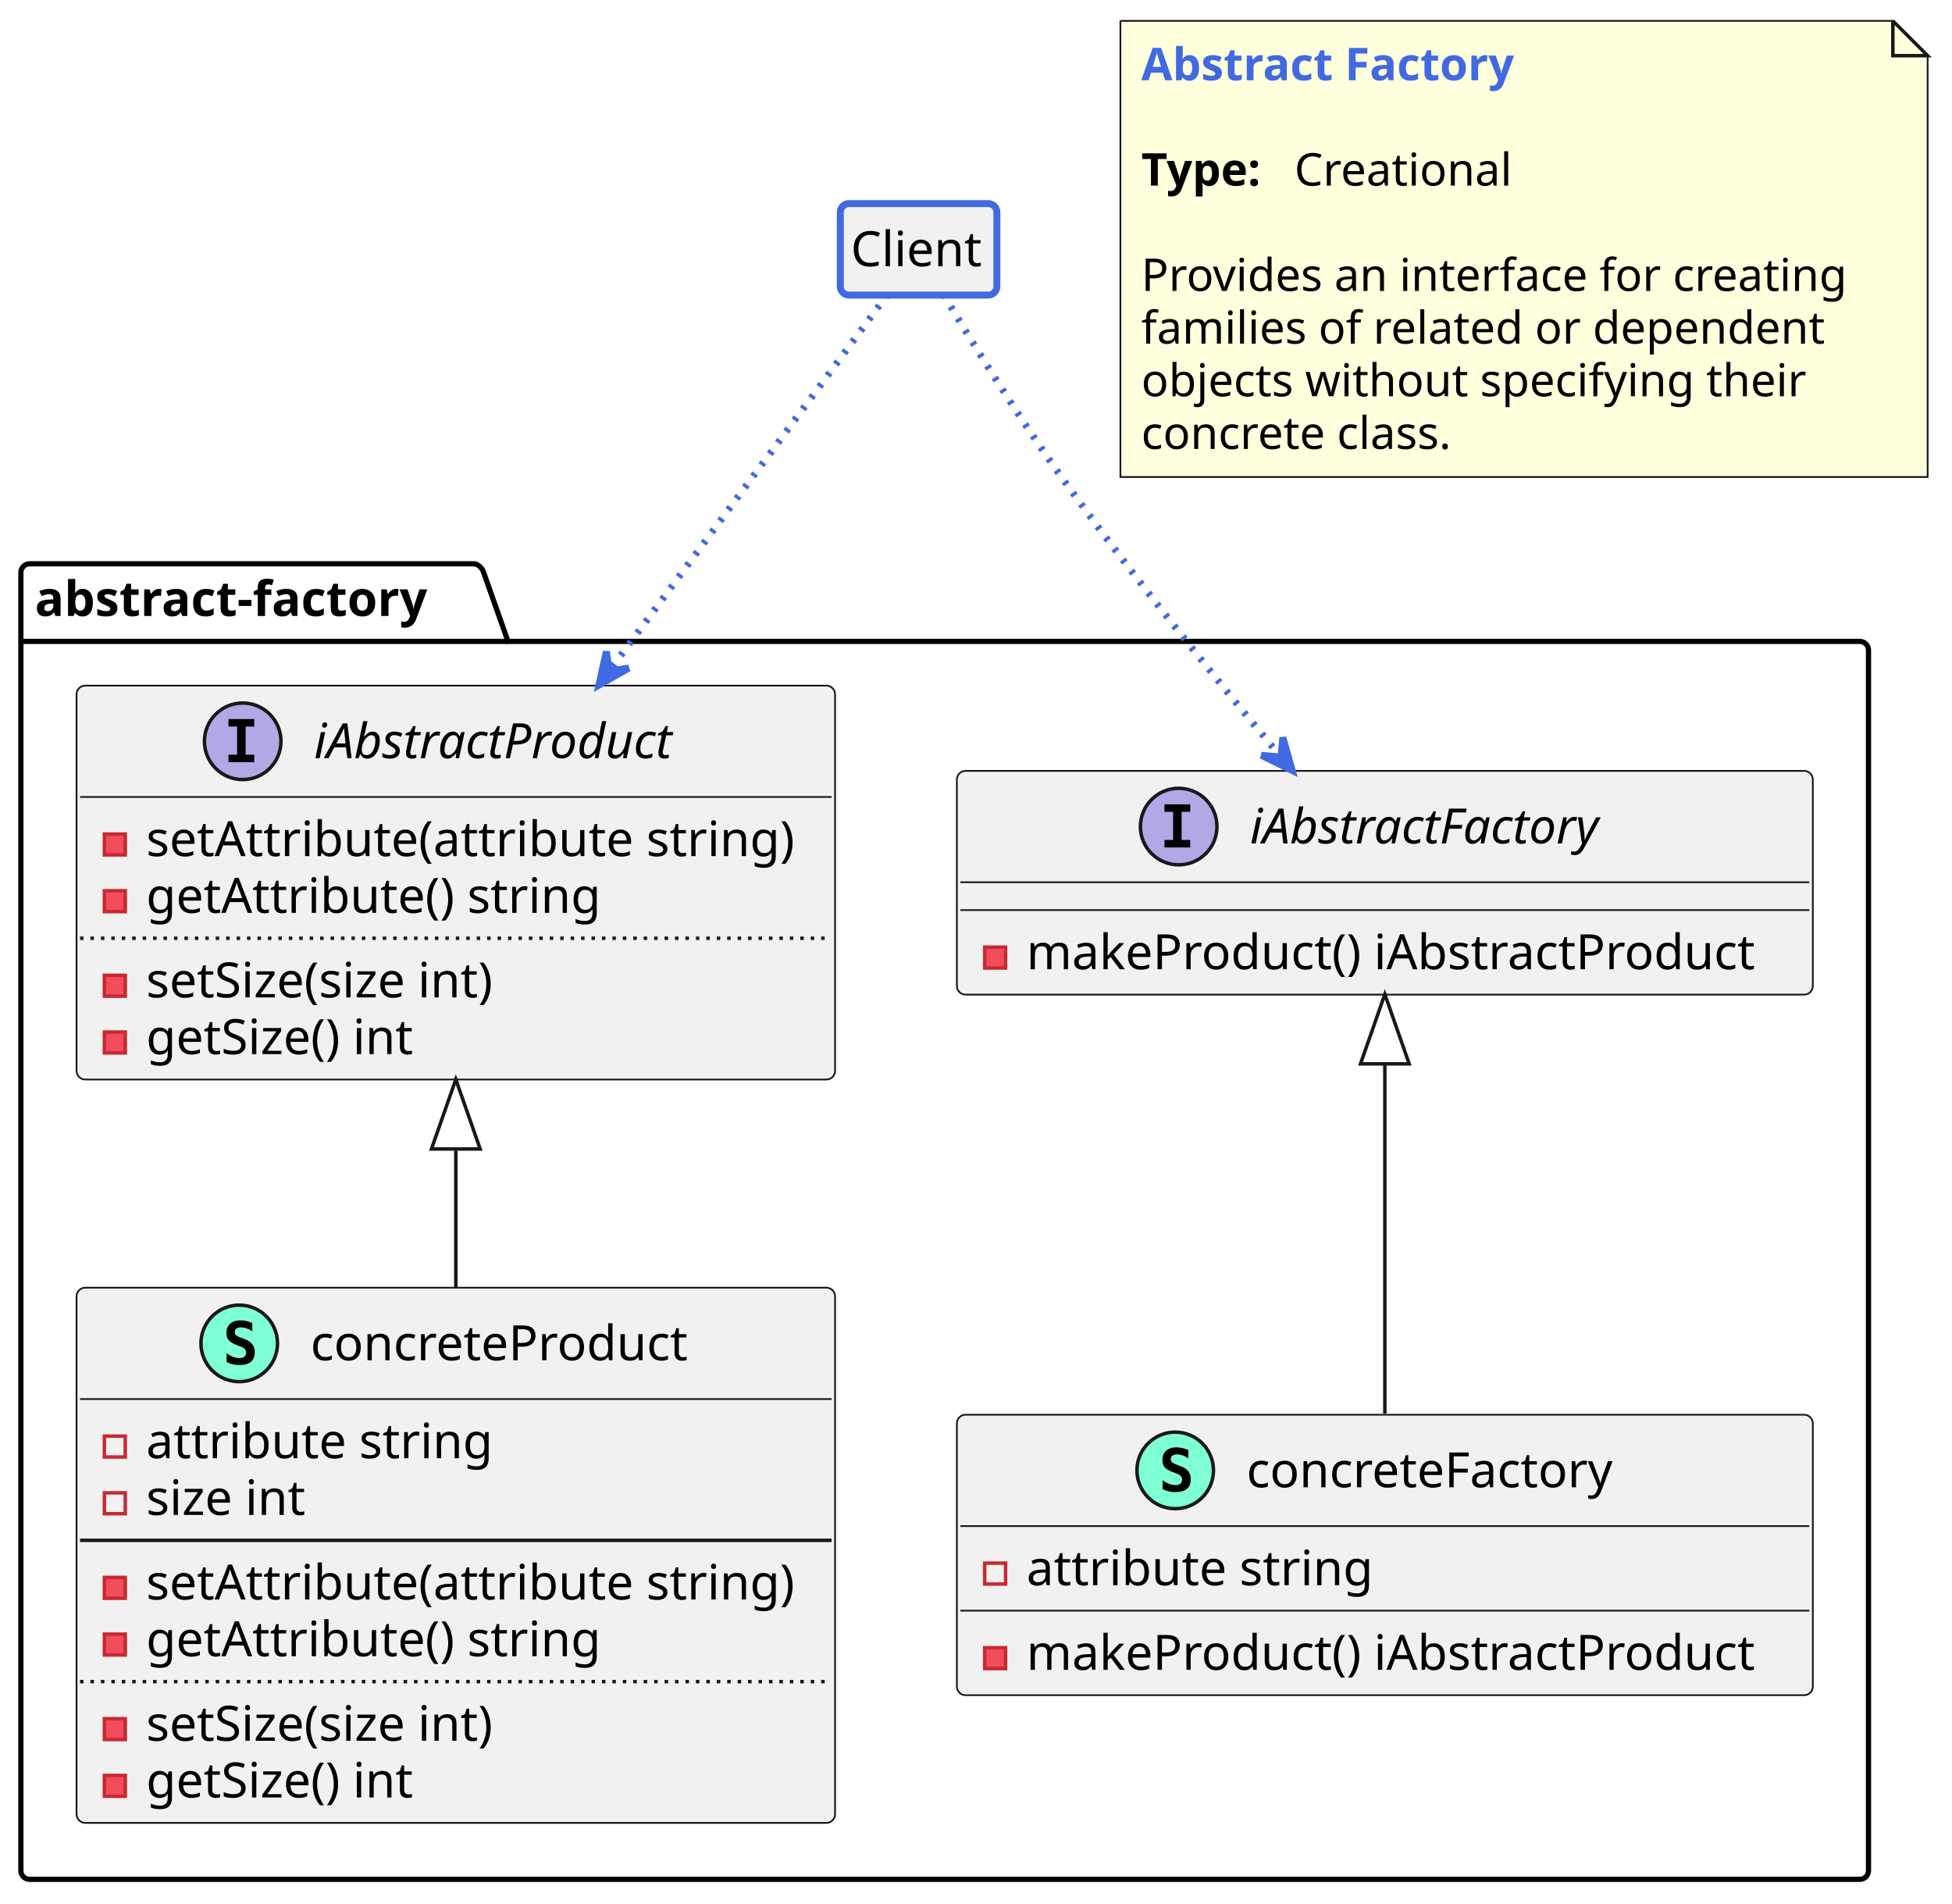
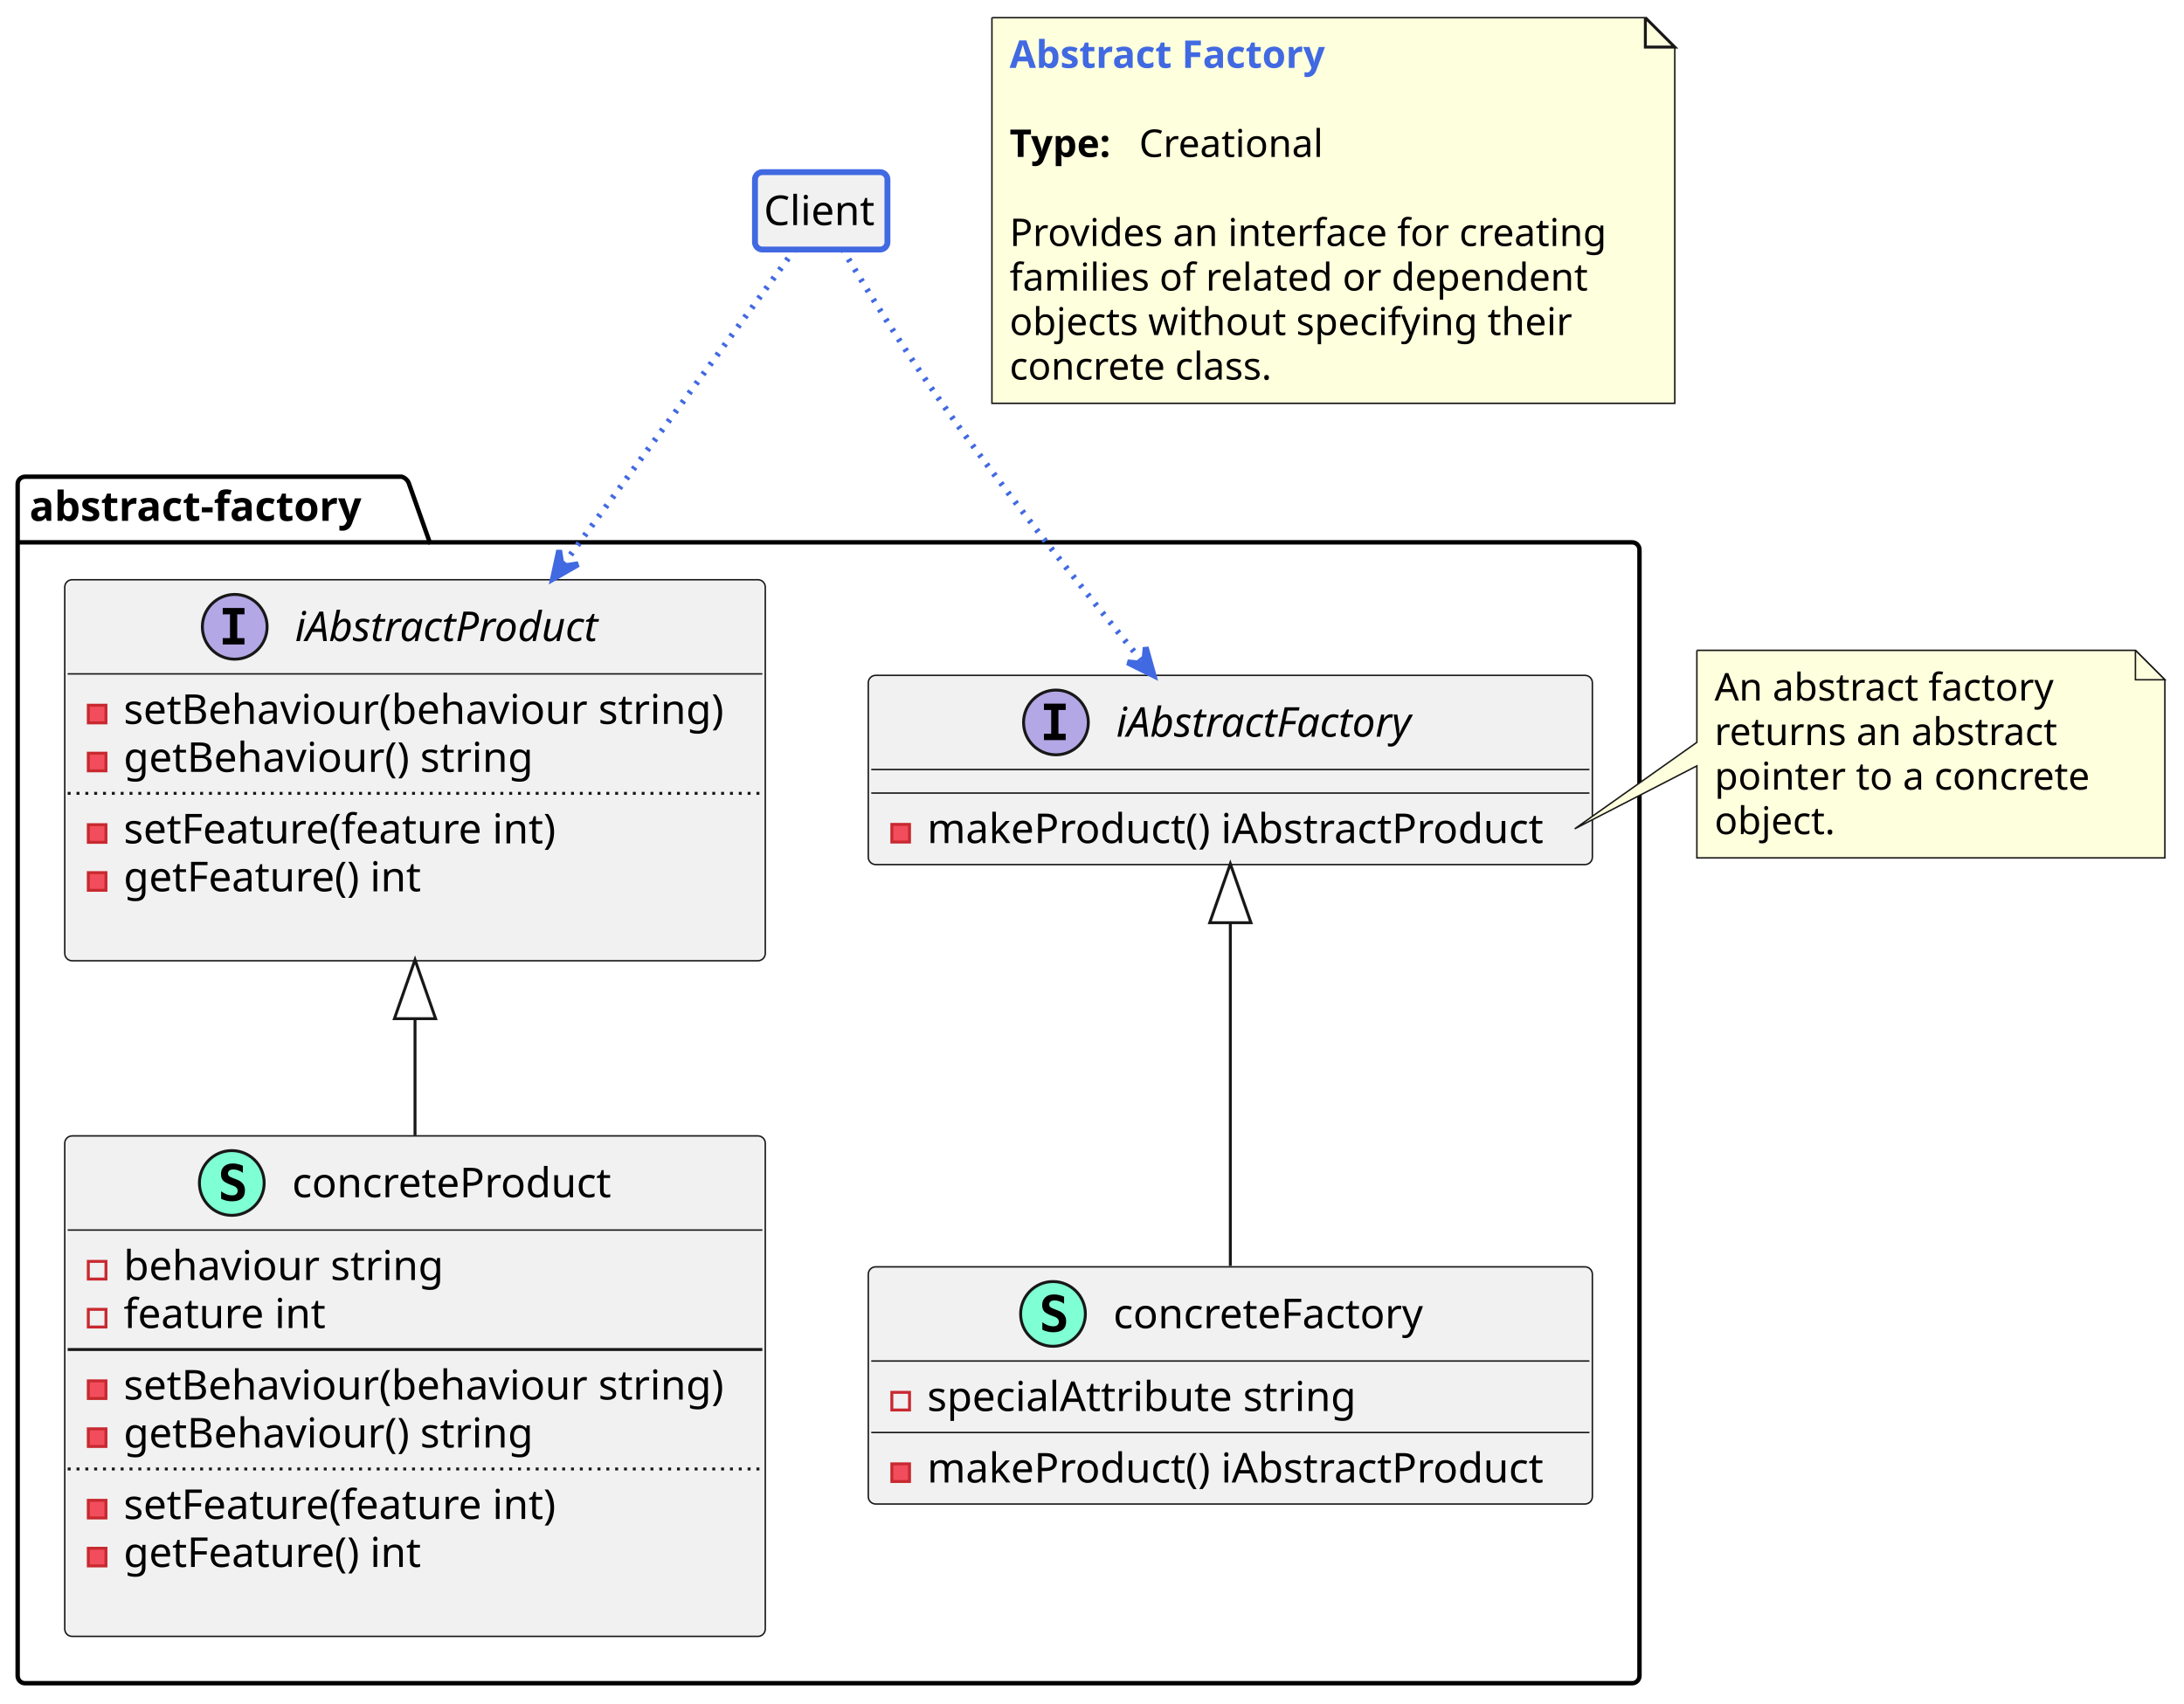
- <svg xmlns="http://www.w3.org/2000/svg" contentStyleType="text/css" height="547px" preserveAspectRatio="none" style="width:561px;height:547px;background:#FFFFFF;" version="1.1" viewBox="0 0 561 547" width="561px" zoomAndPan="magnify">
+ <svg xmlns="http://www.w3.org/2000/svg" contentStyleType="text/css" height="579px" preserveAspectRatio="none" style="width:742px;height:579px;background:#FFFFFF;" version="1.1" viewBox="0 0 742 579" width="742px" zoomAndPan="magnify">
  <defs />
  <g>
    <g id="cluster_abstract-factory">
-       <path d="M8.5,162 L136.5,162 A3.75,3.75 0 0 1 139,164.5 L146,184.297 L534.5,184.297 A2.5,2.5 0 0 1 537,186.797 L537,537.5 A2.5,2.5 0 0 1 534.5,540 L8.5,540 A2.5,2.5 0 0 1 6,537.5 L6,164.5 A2.5,2.5 0 0 1 8.5,162 " fill="none" style="stroke:#000000;stroke-width:1.5;" />
+       <path d="M8.5,162 L136.5,162 A3.75,3.75 0 0 1 139,164.5 L146,184.297 L554.5,184.297 A2.5,2.5 0 0 1 557,186.797 L557,569.5 A2.5,2.5 0 0 1 554.5,572 L8.5,572 A2.5,2.5 0 0 1 6,569.5 L6,164.5 A2.5,2.5 0 0 1 8.5,162 " fill="none" style="stroke:#000000;stroke-width:1.5;" />
      <line style="stroke:#000000;stroke-width:1.5;" x1="6" x2="146" y1="184.297" y2="184.297" />
      <text fill="#000000" font-family="sans-serif" font-size="14" font-weight="bold" lengthAdjust="spacing" textLength="127" x="10" y="176.995">abstract-factory</text>
    </g>
-     <g id="elem_abstract-factory.concreteFactory">
-       <rect codeLine="7" fill="#F1F1F1" height="80.594" id="abstract-factory.concreteFactory" rx="2.5" ry="2.5" style="stroke:#181818;stroke-width:0.5;" width="246" x="275" y="406.5" />
-       <ellipse cx="337.75" cy="422.5" fill="#7FFFD4" rx="11" ry="11" style="stroke:#181818;stroke-width:1.0;" />
-       <path d="M337.234,423.062 Q335.375,422.359 334.719,421.594 Q334.078,420.812 334.078,419.5 Q334.078,417.812 335.156,416.844 Q336.234,415.875 338.109,415.875 Q338.969,415.875 339.812,416.078 Q340.672,416.266 341.516,416.656 L341.516,419.047 Q340.734,418.484 339.906,418.203 Q339.094,417.906 338.297,417.906 Q337.422,417.906 336.938,418.266 Q336.469,418.625 336.469,419.281 Q336.469,419.797 336.812,420.141 Q337.156,420.469 338.25,420.875 L339.312,421.281 Q340.797,421.828 341.5,422.734 Q342.219,423.641 342.219,425.016 Q342.219,426.891 341.109,427.812 Q340,428.734 337.75,428.734 Q336.828,428.734 335.906,428.516 Q334.984,428.297 334.125,427.875 L334.125,425.344 Q335.094,426.031 336.016,426.375 Q336.938,426.719 337.828,426.719 Q338.734,426.719 339.234,426.312 Q339.734,425.891 339.734,425.156 Q339.734,424.594 339.391,424.188 Q339.062,423.766 338.438,423.516 L337.234,423.062 Z " fill="#000000" />
-       <text fill="#000000" font-family="sans-serif" font-size="14" lengthAdjust="spacing" textLength="112" x="358.25" y="427.347">concreteFactory</text>
-       <line style="stroke:#181818;stroke-width:0.5;" x1="276" x2="520" y1="438.5" y2="438.5" />
-       <rect fill="none" height="6" style="stroke:#C82930;stroke-width:1.0;" width="6" x="283" y="449.148" />
-       <text fill="#000000" font-family="sans-serif" font-size="14" lengthAdjust="spacing" textLength="101" x="295" y="455.495">attribute string</text>
-       <line style="stroke:#181818;stroke-width:0.5;" x1="276" x2="520" y1="462.797" y2="462.797" />
-       <rect fill="#F24D5C" height="6" style="stroke:#C82930;stroke-width:1.0;" width="6" x="283" y="473.445" />
-       <text fill="#000000" font-family="sans-serif" font-size="14" lengthAdjust="spacing" textLength="220" x="295" y="479.792">makeProduct() iAbstractProduct</text>
+     <g id="elem_abstract-factory.iAbstractProduct">
+       <rect codeLine="7" fill="#F1F1F1" height="129.484" id="abstract-factory.iAbstractProduct" rx="2.5" ry="2.5" style="stroke:#181818;stroke-width:0.5;" width="238" x="22" y="197" />
+       <ellipse cx="79.75" cy="213" fill="#B4A7E5" rx="11" ry="11" style="stroke:#181818;stroke-width:1.0;" />
+       <path d="M75.672,208.766 L75.672,206.609 L83.062,206.609 L83.062,208.766 L80.594,208.766 L80.594,216.844 L83.062,216.844 L83.062,219 L75.672,219 L75.672,216.844 L78.141,216.844 L78.141,208.766 L75.672,208.766 Z " fill="#000000" />
+       <text fill="#000000" font-family="sans-serif" font-size="14" font-style="italic" lengthAdjust="spacing" textLength="114" x="100.25" y="217.847">iAbstractProduct</text>
+       <line style="stroke:#181818;stroke-width:0.5;" x1="23" x2="259" y1="229" y2="229" />
+       <rect fill="#F24D5C" height="6" style="stroke:#C82930;stroke-width:1.0;" width="6" x="30" y="239.648" />
+       <text fill="#000000" font-family="sans-serif" font-size="14" lengthAdjust="spacing" textLength="212" x="42" y="245.995">setBehaviour(behaviour string)</text>
+       <rect fill="#F24D5C" height="6" style="stroke:#C82930;stroke-width:1.0;" width="6" x="30" y="255.945" />
+       <text fill="#000000" font-family="sans-serif" font-size="14" lengthAdjust="spacing" textLength="145" x="42" y="262.292">getBehaviour() string</text>
+       <line style="stroke:#181818;stroke-width:1.0;stroke-dasharray:1.0,2.0;" x1="23" x2="259" y1="269.594" y2="269.594" />
+       <rect fill="#F24D5C" height="6" style="stroke:#C82930;stroke-width:1.0;" width="6" x="30" y="280.242" />
+       <text fill="#000000" font-family="sans-serif" font-size="14" lengthAdjust="spacing" textLength="155" x="42" y="286.589">setFeature(feature int)</text>
+       <rect fill="#F24D5C" height="6" style="stroke:#C82930;stroke-width:1.0;" width="6" x="30" y="296.539" />
+       <text fill="#000000" font-family="sans-serif" font-size="14" lengthAdjust="spacing" textLength="107" x="42" y="302.886">getFeature() int</text>
+       <text fill="#000000" font-family="sans-serif" font-size="14" lengthAdjust="spacing" textLength="4" x="42" y="319.183"> </text>
+     </g>
+     <g id="elem_abstract-factory.iAbstractFactory">
+       <rect codeLine="15" fill="#F1F1F1" height="64.297" id="abstract-factory.iAbstractFactory" rx="2.5" ry="2.5" style="stroke:#181818;stroke-width:0.5;" width="246" x="295" y="229.5" />
+       <ellipse cx="358.75" cy="245.5" fill="#B4A7E5" rx="11" ry="11" style="stroke:#181818;stroke-width:1.0;" />
+       <path d="M354.672,241.266 L354.672,239.109 L362.062,239.109 L362.062,241.266 L359.594,241.266 L359.594,249.344 L362.062,249.344 L362.062,251.5 L354.672,251.5 L354.672,249.344 L357.141,249.344 L357.141,241.266 L354.672,241.266 Z " fill="#000000" />
+       <text fill="#000000" font-family="sans-serif" font-size="14" font-style="italic" lengthAdjust="spacing" textLength="110" x="379.25" y="250.347">iAbstractFactory</text>
+       <line style="stroke:#181818;stroke-width:0.5;" x1="296" x2="540" y1="261.5" y2="261.5" />
+       <line style="stroke:#181818;stroke-width:0.5;" x1="296" x2="540" y1="269.5" y2="269.5" />
+       <rect fill="#F24D5C" height="6" style="stroke:#C82930;stroke-width:1.0;" width="6" x="303" y="280.148" />
+       <text fill="#000000" font-family="sans-serif" font-size="14" lengthAdjust="spacing" textLength="220" x="315" y="286.495">makeProduct() iAbstractProduct</text>
    </g>
    <g id="elem_abstract-factory.concreteProduct">
-       <rect codeLine="13" fill="#F1F1F1" height="153.781" id="abstract-factory.concreteProduct" rx="2.5" ry="2.5" style="stroke:#181818;stroke-width:0.5;" width="218" x="22" y="370" />
-       <ellipse cx="68.75" cy="386" fill="#7FFFD4" rx="11" ry="11" style="stroke:#181818;stroke-width:1.0;" />
-       <path d="M68.234,386.562 Q66.375,385.859 65.719,385.094 Q65.078,384.312 65.078,383 Q65.078,381.312 66.156,380.344 Q67.234,379.375 69.109,379.375 Q69.969,379.375 70.812,379.578 Q71.672,379.766 72.516,380.156 L72.516,382.547 Q71.734,381.984 70.906,381.703 Q70.094,381.406 69.297,381.406 Q68.422,381.406 67.938,381.766 Q67.469,382.125 67.469,382.781 Q67.469,383.297 67.812,383.641 Q68.156,383.969 69.25,384.375 L70.312,384.781 Q71.797,385.328 72.5,386.234 Q73.219,387.141 73.219,388.516 Q73.219,390.391 72.109,391.312 Q71,392.234 68.75,392.234 Q67.828,392.234 66.906,392.016 Q65.984,391.797 65.125,391.375 L65.125,388.844 Q66.094,389.531 67.016,389.875 Q67.938,390.219 68.828,390.219 Q69.734,390.219 70.234,389.812 Q70.734,389.391 70.734,388.656 Q70.734,388.094 70.391,387.688 Q70.062,387.266 69.438,387.016 L68.234,386.562 Z " fill="#000000" />
-       <text fill="#000000" font-family="sans-serif" font-size="14" lengthAdjust="spacing" textLength="116" x="89.25" y="390.847">concreteProduct</text>
-       <line style="stroke:#181818;stroke-width:0.5;" x1="23" x2="239" y1="402" y2="402" />
-       <rect fill="none" height="6" style="stroke:#C82930;stroke-width:1.0;" width="6" x="30" y="412.648" />
-       <text fill="#000000" font-family="sans-serif" font-size="14" lengthAdjust="spacing" textLength="101" x="42" y="418.995">attribute string</text>
-       <rect fill="none" height="6" style="stroke:#C82930;stroke-width:1.0;" width="6" x="30" y="428.945" />
-       <text fill="#000000" font-family="sans-serif" font-size="14" lengthAdjust="spacing" textLength="49" x="42" y="435.292">size int</text>
-       <line style="stroke:#181818;stroke-width:1.0;" x1="23" x2="239" y1="442.594" y2="442.594" />
-       <rect fill="#F24D5C" height="6" style="stroke:#C82930;stroke-width:1.0;" width="6" x="30" y="453.242" />
-       <text fill="#000000" font-family="sans-serif" font-size="14" lengthAdjust="spacing" textLength="192" x="42" y="459.589">setAttribute(attribute string)</text>
-       <rect fill="#F24D5C" height="6" style="stroke:#C82930;stroke-width:1.0;" width="6" x="30" y="469.539" />
-       <text fill="#000000" font-family="sans-serif" font-size="14" lengthAdjust="spacing" textLength="135" x="42" y="475.886">getAttribute() string</text>
-       <line style="stroke:#181818;stroke-width:1.0;stroke-dasharray:1.0,2.0;" x1="23" x2="239" y1="483.188" y2="483.188" />
-       <rect fill="#F24D5C" height="6" style="stroke:#C82930;stroke-width:1.0;" width="6" x="30" y="493.836" />
-       <text fill="#000000" font-family="sans-serif" font-size="14" lengthAdjust="spacing" textLength="110" x="42" y="500.183">setSize(size int)</text>
-       <rect fill="#F24D5C" height="6" style="stroke:#C82930;stroke-width:1.0;" width="6" x="30" y="510.133" />
-       <text fill="#000000" font-family="sans-serif" font-size="14" lengthAdjust="spacing" textLength="83" x="42" y="516.48">getSize() int</text>
+       <rect codeLine="19" fill="#F1F1F1" height="170.078" id="abstract-factory.concreteProduct" rx="2.5" ry="2.5" style="stroke:#181818;stroke-width:0.5;" width="238" x="22" y="386" />
+       <ellipse cx="78.75" cy="402" fill="#7FFFD4" rx="11" ry="11" style="stroke:#181818;stroke-width:1.0;" />
+       <path d="M78.234,402.562 Q76.375,401.859 75.719,401.094 Q75.078,400.312 75.078,399 Q75.078,397.312 76.156,396.344 Q77.234,395.375 79.109,395.375 Q79.969,395.375 80.812,395.578 Q81.672,395.766 82.516,396.156 L82.516,398.547 Q81.734,397.984 80.906,397.703 Q80.094,397.406 79.297,397.406 Q78.422,397.406 77.938,397.766 Q77.469,398.125 77.469,398.781 Q77.469,399.297 77.812,399.641 Q78.156,399.969 79.25,400.375 L80.312,400.781 Q81.797,401.328 82.5,402.234 Q83.219,403.141 83.219,404.516 Q83.219,406.391 82.109,407.312 Q81,408.234 78.75,408.234 Q77.828,408.234 76.906,408.016 Q75.984,407.797 75.125,407.375 L75.125,404.844 Q76.094,405.531 77.016,405.875 Q77.938,406.219 78.828,406.219 Q79.734,406.219 80.234,405.812 Q80.734,405.391 80.734,404.656 Q80.734,404.094 80.391,403.688 Q80.062,403.266 79.438,403.016 L78.234,402.562 Z " fill="#000000" />
+       <text fill="#000000" font-family="sans-serif" font-size="14" lengthAdjust="spacing" textLength="116" x="99.25" y="406.847">concreteProduct</text>
+       <line style="stroke:#181818;stroke-width:0.5;" x1="23" x2="259" y1="418" y2="418" />
+       <rect fill="none" height="6" style="stroke:#C82930;stroke-width:1.0;" width="6" x="30" y="428.648" />
+       <text fill="#000000" font-family="sans-serif" font-size="14" lengthAdjust="spacing" textLength="111" x="42" y="434.995">behaviour string</text>
+       <rect fill="none" height="6" style="stroke:#C82930;stroke-width:1.0;" width="6" x="30" y="444.945" />
+       <text fill="#000000" font-family="sans-serif" font-size="14" lengthAdjust="spacing" textLength="70" x="42" y="451.292">feature int</text>
+       <line style="stroke:#181818;stroke-width:1.0;" x1="23" x2="259" y1="458.594" y2="458.594" />
+       <rect fill="#F24D5C" height="6" style="stroke:#C82930;stroke-width:1.0;" width="6" x="30" y="469.242" />
+       <text fill="#000000" font-family="sans-serif" font-size="14" lengthAdjust="spacing" textLength="212" x="42" y="475.589">setBehaviour(behaviour string)</text>
+       <rect fill="#F24D5C" height="6" style="stroke:#C82930;stroke-width:1.0;" width="6" x="30" y="485.539" />
+       <text fill="#000000" font-family="sans-serif" font-size="14" lengthAdjust="spacing" textLength="145" x="42" y="491.886">getBehaviour() string</text>
+       <line style="stroke:#181818;stroke-width:1.0;stroke-dasharray:1.0,2.0;" x1="23" x2="259" y1="499.188" y2="499.188" />
+       <rect fill="#F24D5C" height="6" style="stroke:#C82930;stroke-width:1.0;" width="6" x="30" y="509.836" />
+       <text fill="#000000" font-family="sans-serif" font-size="14" lengthAdjust="spacing" textLength="155" x="42" y="516.183">setFeature(feature int)</text>
+       <rect fill="#F24D5C" height="6" style="stroke:#C82930;stroke-width:1.0;" width="6" x="30" y="526.133" />
+       <text fill="#000000" font-family="sans-serif" font-size="14" lengthAdjust="spacing" textLength="107" x="42" y="532.48">getFeature() int</text>
+       <text fill="#000000" font-family="sans-serif" font-size="14" lengthAdjust="spacing" textLength="4" x="42" y="548.776"> </text>
    </g>
-     <g id="elem_abstract-factory.iAbstractFactory">
-       <rect codeLine="23" fill="#F1F1F1" height="64.297" id="abstract-factory.iAbstractFactory" rx="2.5" ry="2.5" style="stroke:#181818;stroke-width:0.5;" width="246" x="275" y="221.5" />
-       <ellipse cx="338.75" cy="237.5" fill="#B4A7E5" rx="11" ry="11" style="stroke:#181818;stroke-width:1.0;" />
-       <path d="M334.672,233.266 L334.672,231.109 L342.062,231.109 L342.062,233.266 L339.594,233.266 L339.594,241.344 L342.062,241.344 L342.062,243.5 L334.672,243.5 L334.672,241.344 L337.141,241.344 L337.141,233.266 L334.672,233.266 Z " fill="#000000" />
-       <text fill="#000000" font-family="sans-serif" font-size="14" font-style="italic" lengthAdjust="spacing" textLength="110" x="359.25" y="242.347">iAbstractFactory</text>
-       <line style="stroke:#181818;stroke-width:0.5;" x1="276" x2="520" y1="253.5" y2="253.5" />
-       <line style="stroke:#181818;stroke-width:0.5;" x1="276" x2="520" y1="261.5" y2="261.5" />
-       <rect fill="#F24D5C" height="6" style="stroke:#C82930;stroke-width:1.0;" width="6" x="283" y="272.148" />
-       <text fill="#000000" font-family="sans-serif" font-size="14" lengthAdjust="spacing" textLength="220" x="295" y="278.495">makeProduct() iAbstractProduct</text>
-     </g>
-     <g id="elem_abstract-factory.iAbstractProduct">
-       <rect codeLine="27" fill="#F1F1F1" height="113.188" id="abstract-factory.iAbstractProduct" rx="2.5" ry="2.5" style="stroke:#181818;stroke-width:0.5;" width="218" x="22" y="197" />
-       <ellipse cx="69.75" cy="213" fill="#B4A7E5" rx="11" ry="11" style="stroke:#181818;stroke-width:1.0;" />
-       <path d="M65.672,208.766 L65.672,206.609 L73.062,206.609 L73.062,208.766 L70.594,208.766 L70.594,216.844 L73.062,216.844 L73.062,219 L65.672,219 L65.672,216.844 L68.141,216.844 L68.141,208.766 L65.672,208.766 Z " fill="#000000" />
-       <text fill="#000000" font-family="sans-serif" font-size="14" font-style="italic" lengthAdjust="spacing" textLength="114" x="90.25" y="217.847">iAbstractProduct</text>
-       <line style="stroke:#181818;stroke-width:0.5;" x1="23" x2="239" y1="229" y2="229" />
-       <rect fill="#F24D5C" height="6" style="stroke:#C82930;stroke-width:1.0;" width="6" x="30" y="239.648" />
-       <text fill="#000000" font-family="sans-serif" font-size="14" lengthAdjust="spacing" textLength="192" x="42" y="245.995">setAttribute(attribute string)</text>
-       <rect fill="#F24D5C" height="6" style="stroke:#C82930;stroke-width:1.0;" width="6" x="30" y="255.945" />
-       <text fill="#000000" font-family="sans-serif" font-size="14" lengthAdjust="spacing" textLength="135" x="42" y="262.292">getAttribute() string</text>
-       <line style="stroke:#181818;stroke-width:1.0;stroke-dasharray:1.0,2.0;" x1="23" x2="239" y1="269.594" y2="269.594" />
-       <rect fill="#F24D5C" height="6" style="stroke:#C82930;stroke-width:1.0;" width="6" x="30" y="280.242" />
-       <text fill="#000000" font-family="sans-serif" font-size="14" lengthAdjust="spacing" textLength="110" x="42" y="286.589">setSize(size int)</text>
-       <rect fill="#F24D5C" height="6" style="stroke:#C82930;stroke-width:1.0;" width="6" x="30" y="296.539" />
-       <text fill="#000000" font-family="sans-serif" font-size="14" lengthAdjust="spacing" textLength="83" x="42" y="302.886">getSize() int</text>
+     <g id="elem_abstract-factory.concreteFactory">
+       <rect codeLine="30" fill="#F1F1F1" height="80.594" id="abstract-factory.concreteFactory" rx="2.5" ry="2.5" style="stroke:#181818;stroke-width:0.5;" width="246" x="295" y="430.5" />
+       <ellipse cx="357.75" cy="446.5" fill="#7FFFD4" rx="11" ry="11" style="stroke:#181818;stroke-width:1.0;" />
+       <path d="M357.234,447.062 Q355.375,446.359 354.719,445.594 Q354.078,444.812 354.078,443.5 Q354.078,441.812 355.156,440.844 Q356.234,439.875 358.109,439.875 Q358.969,439.875 359.812,440.078 Q360.672,440.266 361.516,440.656 L361.516,443.047 Q360.734,442.484 359.906,442.203 Q359.094,441.906 358.297,441.906 Q357.422,441.906 356.938,442.266 Q356.469,442.625 356.469,443.281 Q356.469,443.797 356.812,444.141 Q357.156,444.469 358.25,444.875 L359.312,445.281 Q360.797,445.828 361.5,446.734 Q362.219,447.641 362.219,449.016 Q362.219,450.891 361.109,451.812 Q360,452.734 357.75,452.734 Q356.828,452.734 355.906,452.516 Q354.984,452.297 354.125,451.875 L354.125,449.344 Q355.094,450.031 356.016,450.375 Q356.938,450.719 357.828,450.719 Q358.734,450.719 359.234,450.312 Q359.734,449.891 359.734,449.156 Q359.734,448.594 359.391,448.188 Q359.062,447.766 358.438,447.516 L357.234,447.062 Z " fill="#000000" />
+       <text fill="#000000" font-family="sans-serif" font-size="14" lengthAdjust="spacing" textLength="112" x="378.25" y="451.347">concreteFactory</text>
+       <line style="stroke:#181818;stroke-width:0.5;" x1="296" x2="540" y1="462.5" y2="462.5" />
+       <rect fill="none" height="6" style="stroke:#C82930;stroke-width:1.0;" width="6" x="303" y="473.148" />
+       <text fill="#000000" font-family="sans-serif" font-size="14" lengthAdjust="spacing" textLength="150" x="315" y="479.495">specialAttribute string</text>
+       <line style="stroke:#181818;stroke-width:0.5;" x1="296" x2="540" y1="486.797" y2="486.797" />
+       <rect fill="#F24D5C" height="6" style="stroke:#C82930;stroke-width:1.0;" width="6" x="303" y="497.445" />
+       <text fill="#000000" font-family="sans-serif" font-size="14" lengthAdjust="spacing" textLength="220" x="315" y="503.792">makeProduct() iAbstractProduct</text>
    </g>
    <g id="elem_Client">
-       <rect codeLine="2" fill="#F1F1F1" height="26.297" id="Client" rx="2.5" ry="2.5" style="stroke:#4169E1;stroke-width:2.0;" width="45" x="241.5" y="58.5" />
-       <text fill="#000000" font-family="sans-serif" font-size="14" lengthAdjust="spacing" textLength="39" x="244.5" y="76.495">Client</text>
+       <rect codeLine="2" fill="#F1F1F1" height="26.297" id="Client" rx="2.5" ry="2.5" style="stroke:#4169E1;stroke-width:2.0;" width="45" x="256.5" y="58.5" />
+       <text fill="#000000" font-family="sans-serif" font-size="14" lengthAdjust="spacing" textLength="39" x="259.5" y="76.495">Client</text>
    </g>
    <g id="elem_N1">
-       <path d="M322,6 L322,137.062 L554,137.062 L554,16 L544,6 L322,6 " fill="#FEFFDD" style="stroke:#181818;stroke-width:0.5;" />
-       <path d="M544,6 L544,16 L554,16 L544,6 " fill="#FEFFDD" style="stroke:#181818;stroke-width:1.0;" />
-       <text fill="#4169E1" font-family="sans-serif" font-size="13" font-weight="bold" lengthAdjust="spacing" textLength="123" x="328" y="23.067">Abstract Factory</text>
-       <text fill="#000000" font-family="sans-serif" font-size="13" lengthAdjust="spacing" textLength="4" x="328" y="38.2"> </text>
-       <text fill="#000000" font-family="sans-serif" font-size="13" font-weight="bold" lengthAdjust="spacing" textLength="40" x="328" y="53.333">Type:</text>
-       <text fill="#000000" font-family="sans-serif" font-size="13" lengthAdjust="spacing" textLength="65" x="372" y="53.333">Creational</text>
-       <text fill="#000000" font-family="sans-serif" font-size="13" lengthAdjust="spacing" textLength="4" x="328" y="68.465"> </text>
-       <text fill="#000000" font-family="sans-serif" font-size="13" lengthAdjust="spacing" textLength="211" x="328" y="83.598">Provides an interface for creating</text>
-       <text fill="#000000" font-family="sans-serif" font-size="13" lengthAdjust="spacing" textLength="204" x="328" y="98.731">families of related or dependent</text>
-       <text fill="#000000" font-family="sans-serif" font-size="13" lengthAdjust="spacing" textLength="196" x="328" y="113.864">objects without specifying their</text>
-       <text fill="#000000" font-family="sans-serif" font-size="13" lengthAdjust="spacing" textLength="96" x="328" y="128.997">concrete class.</text>
+       <path d="M337,6 L337,137.062 L569,137.062 L569,16 L559,6 L337,6 " fill="#FEFFDD" style="stroke:#181818;stroke-width:0.5;" />
+       <path d="M559,6 L559,16 L569,16 L559,6 " fill="#FEFFDD" style="stroke:#181818;stroke-width:1.0;" />
+       <text fill="#4169E1" font-family="sans-serif" font-size="13" font-weight="bold" lengthAdjust="spacing" textLength="123" x="343" y="23.067">Abstract Factory</text>
+       <text fill="#000000" font-family="sans-serif" font-size="13" lengthAdjust="spacing" textLength="4" x="343" y="38.2"> </text>
+       <text fill="#000000" font-family="sans-serif" font-size="13" font-weight="bold" lengthAdjust="spacing" textLength="40" x="343" y="53.333">Type:</text>
+       <text fill="#000000" font-family="sans-serif" font-size="13" lengthAdjust="spacing" textLength="65" x="387" y="53.333">Creational</text>
+       <text fill="#000000" font-family="sans-serif" font-size="13" lengthAdjust="spacing" textLength="4" x="343" y="68.465"> </text>
+       <text fill="#000000" font-family="sans-serif" font-size="13" lengthAdjust="spacing" textLength="211" x="343" y="83.598">Provides an interface for creating</text>
+       <text fill="#000000" font-family="sans-serif" font-size="13" lengthAdjust="spacing" textLength="204" x="343" y="98.731">families of related or dependent</text>
+       <text fill="#000000" font-family="sans-serif" font-size="13" lengthAdjust="spacing" textLength="196" x="343" y="113.864">objects without specifying their</text>
+       <text fill="#000000" font-family="sans-serif" font-size="13" lengthAdjust="spacing" textLength="96" x="343" y="128.997">concrete class.</text>
    </g>
+     <path d="M576.5,221 L576.5,252.266 L535,281.648 L576.5,260.266 L576.5,291.531 A0,0 0 0 0 576.5,291.531 L735.5,291.531 A0,0 0 0 0 735.5,291.531 L735.5,231 L725.5,221 L576.5,221 A0,0 0 0 0 576.5,221 " fill="#FEFFDD" style="stroke:#181818;stroke-width:0.5;" />
+     <path d="M725.5,221 L725.5,231 L735.5,231 L725.5,221 " fill="#FEFFDD" style="stroke:#181818;stroke-width:0.5;" />
+     <text fill="#000000" font-family="sans-serif" font-size="13" lengthAdjust="spacing" textLength="122" x="582.5" y="238.067">An abstract factory</text>
+     <text fill="#000000" font-family="sans-serif" font-size="13" lengthAdjust="spacing" textLength="123" x="582.5" y="253.2">returns an abstract</text>
+     <text fill="#000000" font-family="sans-serif" font-size="13" lengthAdjust="spacing" textLength="134" x="582.5" y="268.332">pointer to a concrete</text>
+     <text fill="#000000" font-family="sans-serif" font-size="13" lengthAdjust="spacing" textLength="43" x="582.5" y="283.465">object.</text>
    <g id="link_Client_abstract-factory.iAbstractFactory">
-       <path codeLine="36" d="M271.17,84.65 C279.06,97.82 292.32,119.32 305,137 C324.91,164.77 349.18,194.8 367.93,217.27 " fill="none" id="Client-to-abstract-factory.iAbstractFactory" style="stroke:#4169E1;stroke-width:2.0;stroke-dasharray:1.0,3.0;" />
-       <polygon fill="#4169E1" points="371.37,221.38,368.685,211.904,368.171,217.538,362.537,217.024,371.37,221.38" style="stroke:#4169E1;stroke-width:2.0;" />
+       <path codeLine="37" d="M286.19,84.63 C294.1,97.79 307.38,119.27 320,137 C341.83,167.67 368.49,201.04 388.49,225.35 " fill="none" id="Client-to-abstract-factory.iAbstractFactory" style="stroke:#4169E1;stroke-width:2.0;stroke-dasharray:1.0,3.0;" />
+       <polygon fill="#4169E1" points="391.89,229.47,389.243,219.984,388.706,225.615,383.075,225.078,391.89,229.47" style="stroke:#4169E1;stroke-width:2.0;" />
    </g>
    <g id="link_Client_abstract-factory.iAbstractProduct">
-       <path codeLine="37" d="M255.07,84.59 C238.94,106.42 203.97,153.75 175.25,192.61 " fill="none" id="Client-to-abstract-factory.iAbstractProduct" style="stroke:#4169E1;stroke-width:2.0;stroke-dasharray:1.0,3.0;" />
-       <polygon fill="#4169E1" points="172.14,196.83,180.701,191.961,175.108,192.806,174.263,187.213,172.14,196.83" style="stroke:#4169E1;stroke-width:2.0;" />
+       <path codeLine="38" d="M270.16,84.55 C254.37,106.05 220.26,152.52 191.06,192.3 " fill="none" id="Client-to-abstract-factory.iAbstractProduct" style="stroke:#4169E1;stroke-width:2.0;stroke-dasharray:1.0,3.0;" />
+       <polygon fill="#4169E1" points="187.89,196.63,196.432,191.727,190.842,192.594,189.975,187.004,187.89,196.63" style="stroke:#4169E1;stroke-width:2.0;" />
    </g>
    <g id="link_abstract-factory.iAbstractFactory_abstract-factory.concreteFactory">
-       <path codeLine="39" d="M398,305.95 C398,337.42 398,377.1 398,406.17 " fill="none" id="abstract-factory.iAbstractFactory-backto-abstract-factory.concreteFactory" style="stroke:#181818;stroke-width:1.0;" />
-       <polygon fill="none" points="391,305.69,398,285.69,405,305.69,391,305.69" style="stroke:#181818;stroke-width:1.0;" />
+       <path codeLine="40" d="M418,313.73 C418,349.68 418,397.06 418,430.18 " fill="none" id="abstract-factory.iAbstractFactory-backto-abstract-factory.concreteFactory" style="stroke:#181818;stroke-width:1.0;" />
+       <polygon fill="none" points="411,313.56,418,293.56,425,313.56,411,313.56" style="stroke:#181818;stroke-width:1.0;" />
    </g>
    <g id="link_abstract-factory.iAbstractProduct_abstract-factory.concreteProduct">
-       <path codeLine="40" d="M131,330.59 C131,343.53 131,356.97 131,369.91 " fill="none" id="abstract-factory.iAbstractProduct-backto-abstract-factory.concreteProduct" style="stroke:#181818;stroke-width:1.0;" />
-       <polygon fill="none" points="124,330.15,131,310.15,138,330.15,124,330.15" style="stroke:#181818;stroke-width:1.0;" />
+       <path codeLine="41" d="M141,346.19 C141,359.24 141,372.74 141,385.8 " fill="none" id="abstract-factory.iAbstractProduct-backto-abstract-factory.concreteProduct" style="stroke:#181818;stroke-width:1.0;" />
+       <polygon fill="none" points="134,346.17,141,326.17,148,346.17,134,346.17" style="stroke:#181818;stroke-width:1.0;" />
    </g>
  </g>
</svg>
